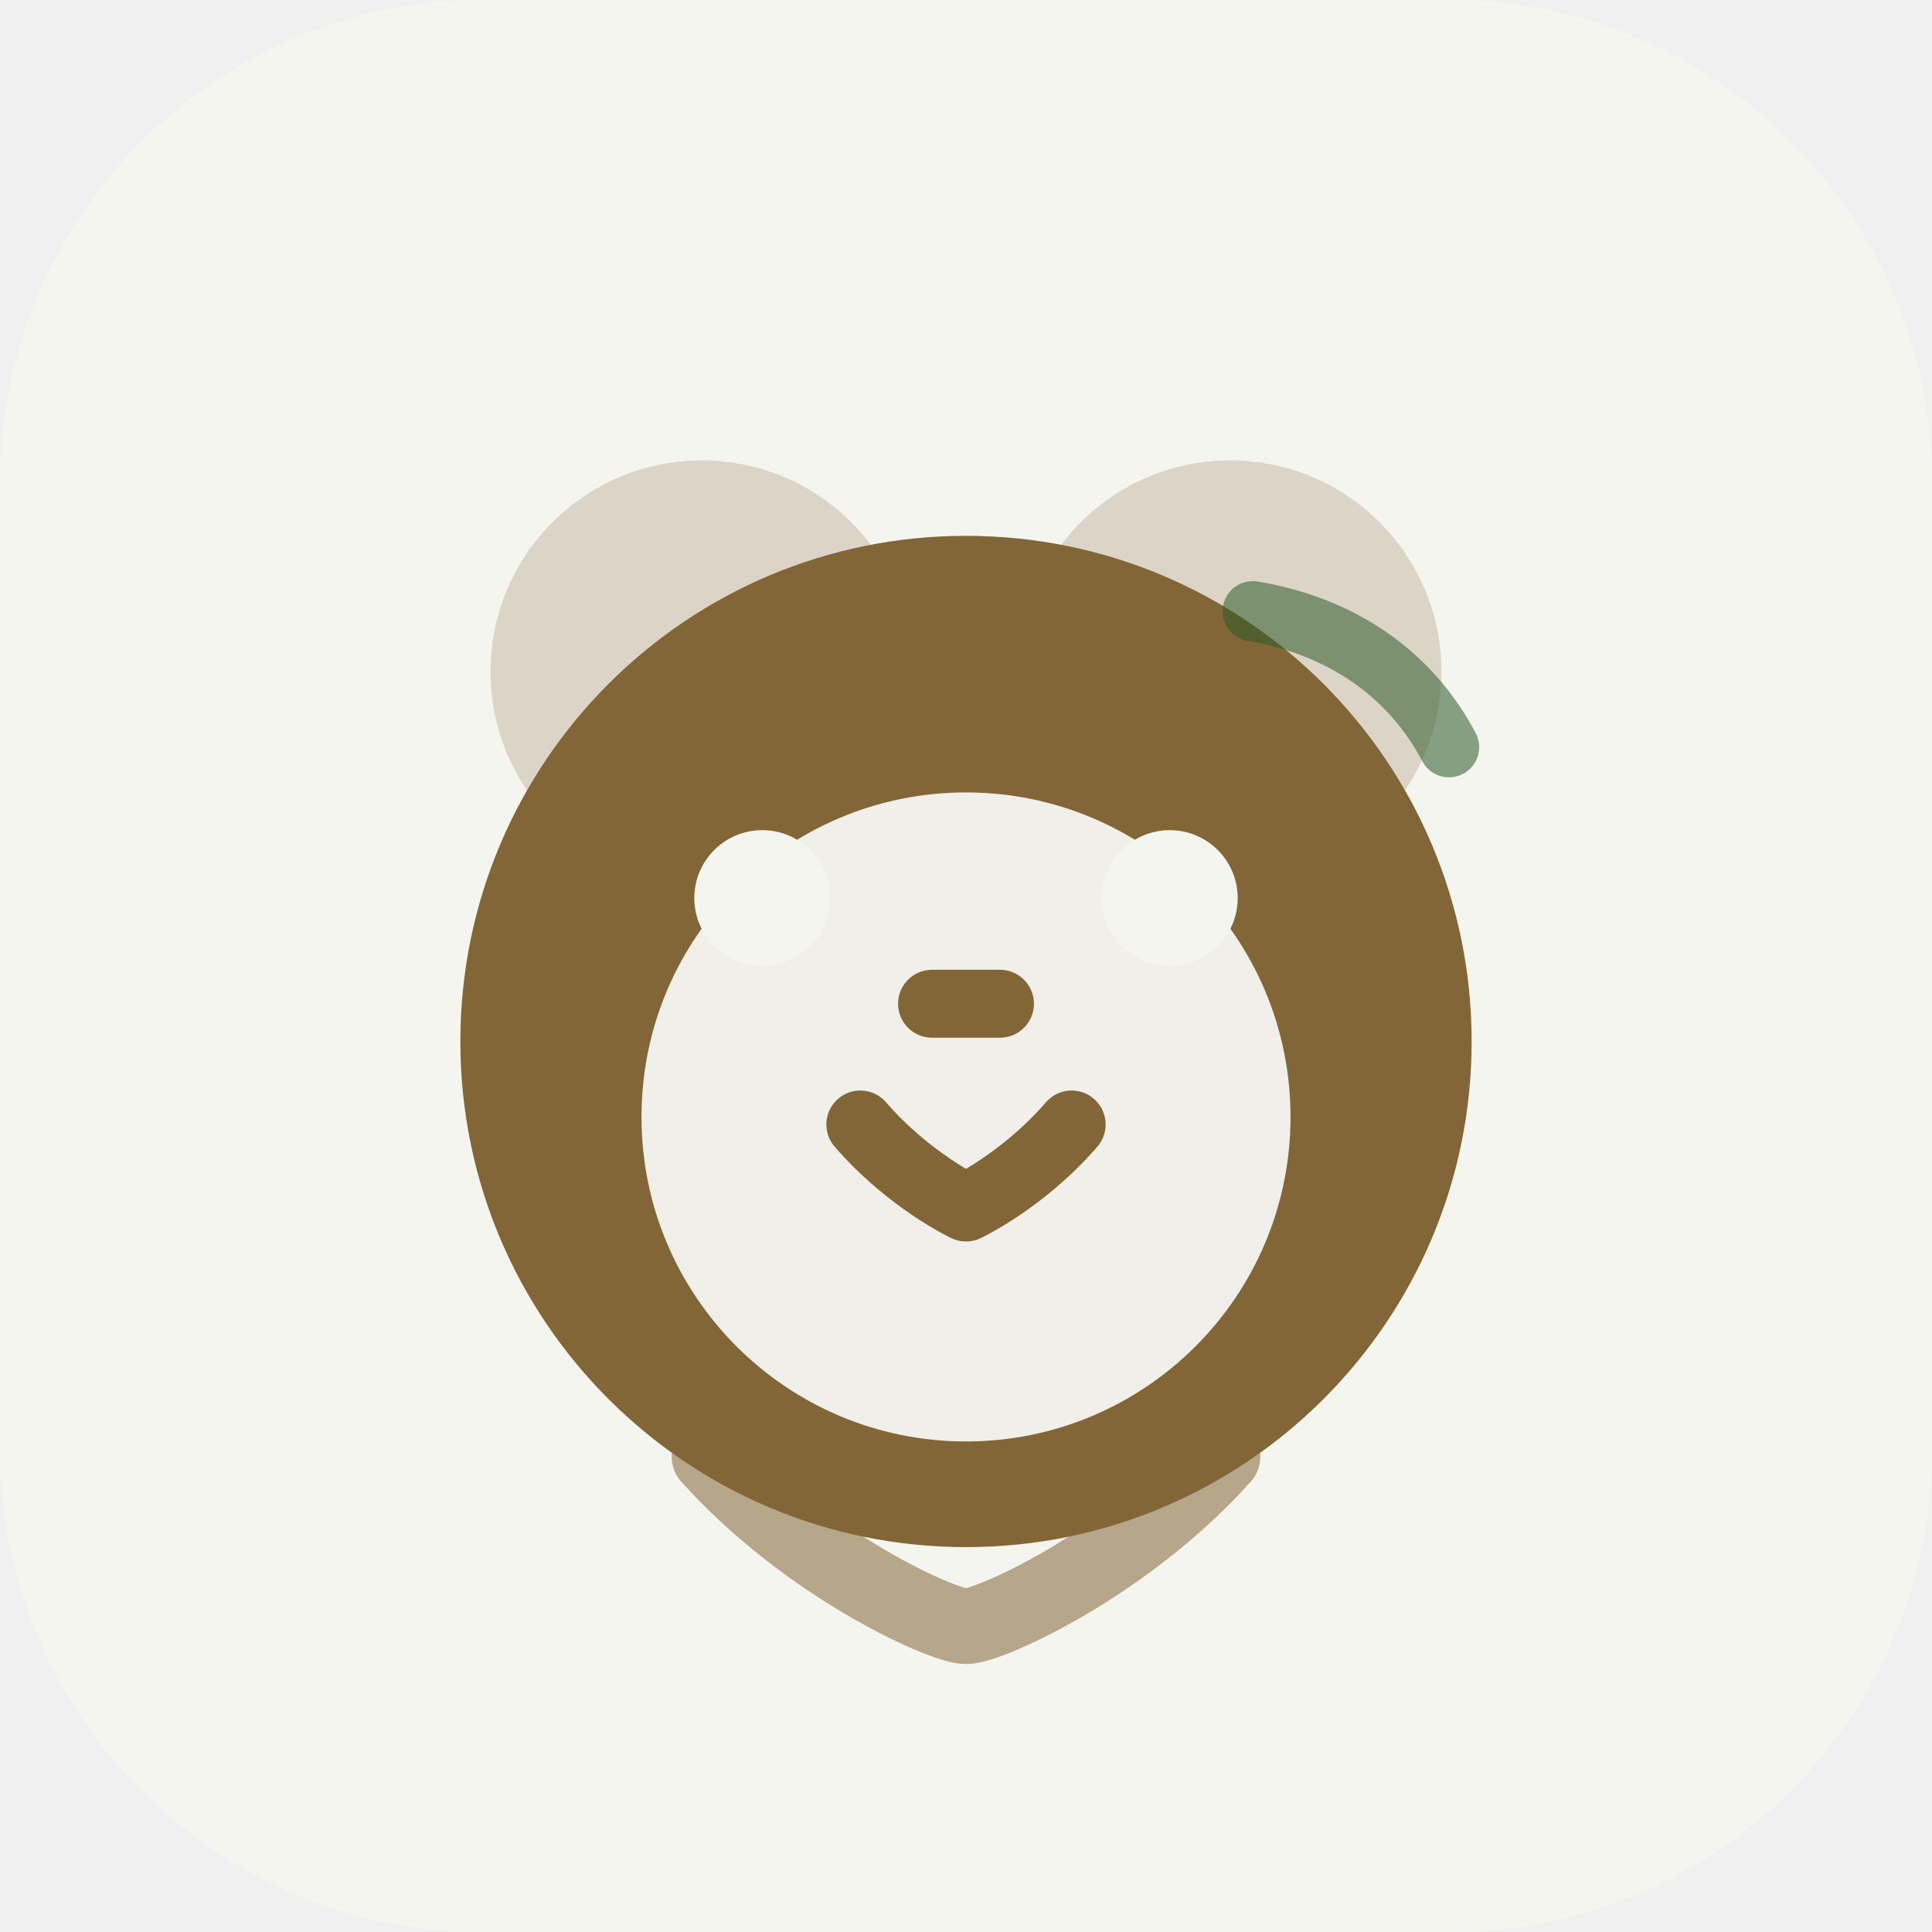
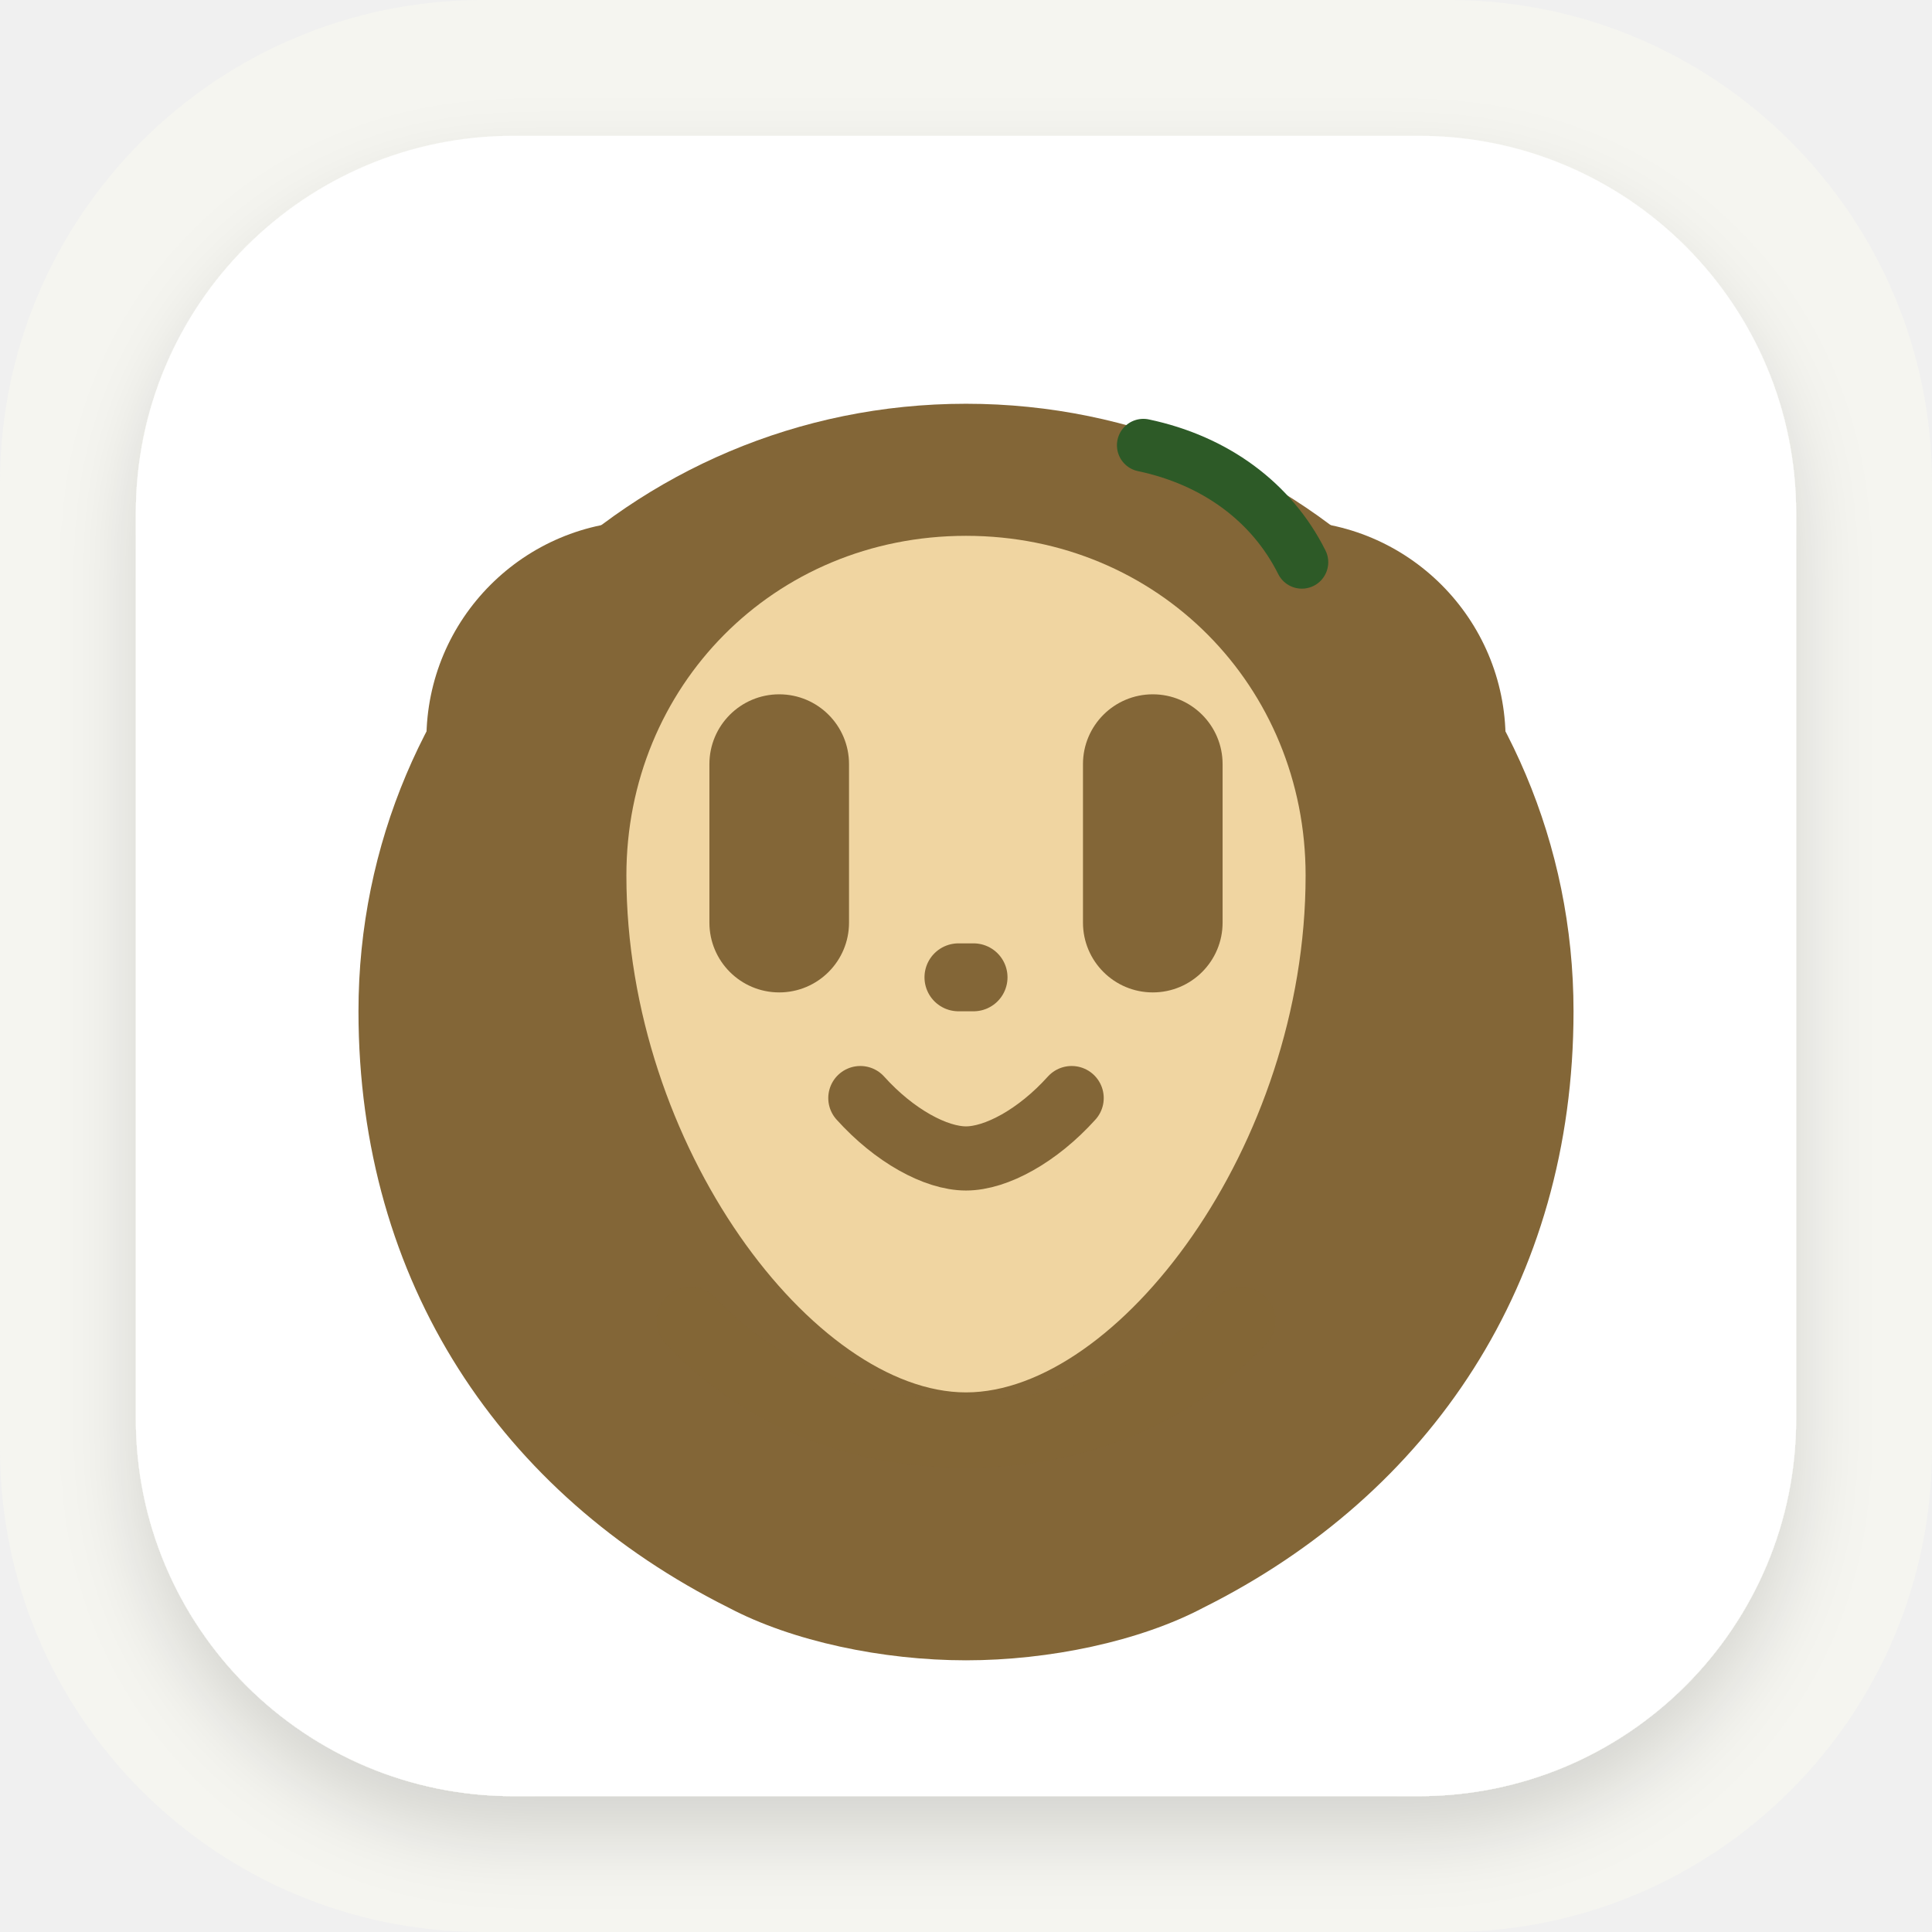
<svg xmlns="http://www.w3.org/2000/svg" viewBox="0 0 512 512">
+   <defs>
+     <filter id="s" x="-20%" y="-20%" width="140%" height="140%">
+       <feDropShadow dx="0" dy="10" stdDeviation="10" flood-color="#000000" flood-opacity="0.14" />
+     </filter>
+   </defs>
  <rect width="512" height="512" rx="128" fill="#F5F5F0" />
-   <circle cx="186" cy="178" r="56" fill="#836637" opacity="0.22" />
-   <circle cx="326" cy="178" r="56" fill="#836637" opacity="0.22" />
-   <circle cx="256" cy="276" r="134" fill="#836637" />
-   <circle cx="256" cy="296" r="86" fill="#F5F5F0" opacity="0.96" />
-   <circle cx="202" cy="238" r="18" fill="#F5F5F0" />
-   <circle cx="310" cy="238" r="18" fill="#F5F5F0" />
-   <path d="M228 298c13 15 28 22 28 22s15-7 28-22" fill="none" stroke="#836637" stroke-width="18" stroke-linecap="round" stroke-linejoin="round" />
-   <path d="M247 266h18" fill="none" stroke="#836637" stroke-width="18" stroke-linecap="round" />
-   <path d="M188 386c26 29 62 45 68 45s42-16 68-45" fill="none" stroke="#836637" stroke-opacity="0.55" stroke-width="20" stroke-linecap="round" />
-   <path d="M332 162c24 4 42 17 52 36" fill="none" stroke="#2D5A27" stroke-opacity="0.55" stroke-width="16" stroke-linecap="round" />
+   <rect x="36" y="36" width="440" height="440" rx="100" fill="#FFFFFF" filter="url(#s)" />
+   <circle cx="171" cy="196" r="58" fill="#836637" />
+   <circle cx="341" cy="196" r="58" fill="#836637" />
+   <circle cx="171" cy="196" r="37" fill="#F0D5A1" />
+   <circle cx="341" cy="196" r="37" fill="#F0D5A1" />
+   <path d="M256 107c89 0 161 72 161 161 0 72-38 128-98 158-17 9-41 14-63 14s-46-5-63-14c-60-30-98-86-98-158 0-89 72-161 161-161Z" fill="#836637" />
+   <path d="M166 232c0-50 39-90 90-90s90 40 90 90c0 72-50 137-90 137s-90-65-90-137Z" fill="#F0D5A1" />
+   <rect x="188" y="184" width="37" height="79" rx="18.5" fill="#836637" />
+   <rect x="287" y="184" width="37" height="79" rx="18.5" fill="#836637" />
+   <path d="M228 291c9 10 20 16 28 16s19-6 28-16" fill="none" stroke="#836637" stroke-width="17" stroke-linecap="round" stroke-linejoin="round" />
+   <path d="M254 259h4" fill="none" stroke="#836637" stroke-width="18" stroke-linecap="round" />
+   <path d="M183 350c18 19 43 30 73 30s55-11 73-30" fill="none" stroke="#836637" stroke-opacity="0.65" stroke-width="18" stroke-linecap="round" />
+   <path d="M303 118c19 4 34 15 42 31" fill="none" stroke="#2D5A27" stroke-width="14" stroke-linecap="round" />
</svg>
